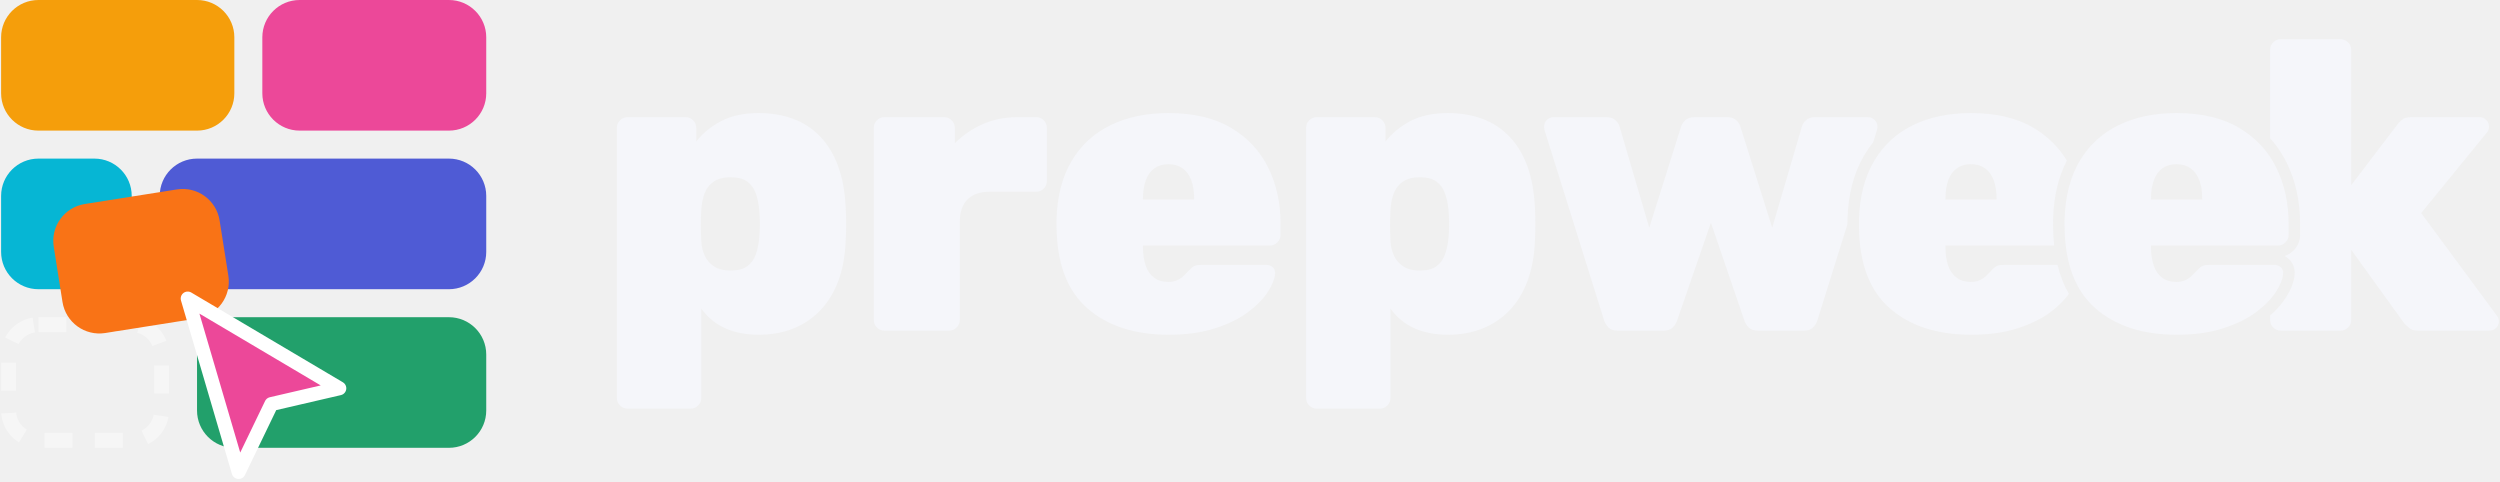
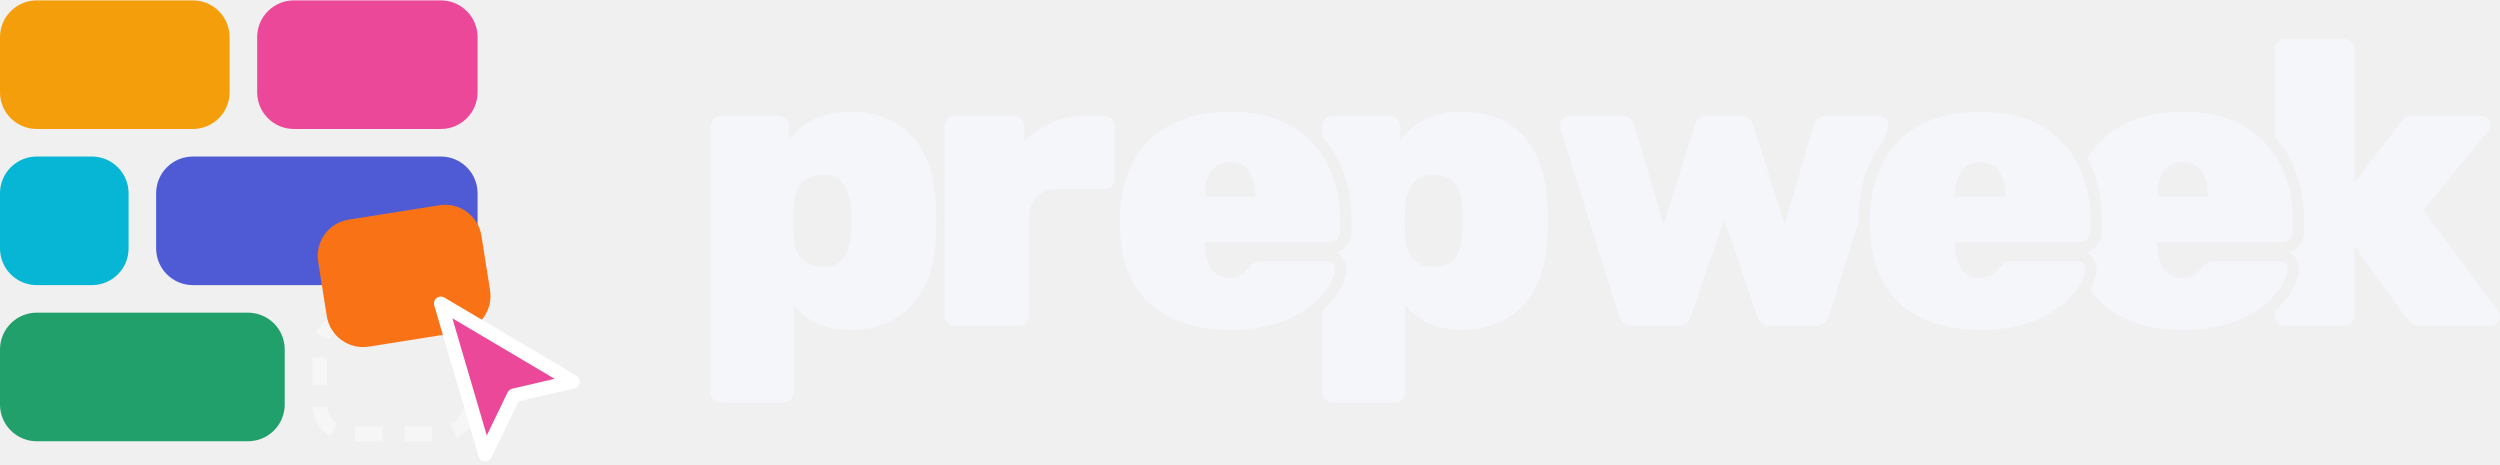
- <svg xmlns="http://www.w3.org/2000/svg" viewBox="6 8 267.73 51.59" width="535" height="103">
+ <svg xmlns="http://www.w3.org/2000/svg" viewBox="6 8 272.2 50.45" width="544" height="101">
  <rect x="6" y="8" width="25" height="14" rx="4" fill="#f59e0b" />
  <rect x="34" y="8" width="24" height="14" rx="4" fill="#ec4899" />
  <rect x="6" y="25" width="14" height="14" rx="4" fill="#06b6d4" />
  <rect x="23" y="25" width="35" height="14" rx="4" fill="#4f5bd5" />
-   <rect x="27" y="42" width="31" height="14" rx="4" fill="#22a06b" />
-   <rect x="6.8" y="42.8" width="16.4" height="12.4" rx="3.2" fill="none" stroke="#ffffff" stroke-opacity="0.4" stroke-width="1.6" stroke-dasharray="3 2.4" />
-   <rect x="12" y="29" width="18" height="14" rx="4" fill="#f97316" transform="rotate(-9 21 36)" />
-   <path d="M26 40L42.25 49.62L34.97 51.31L31.46 58.59Z" fill="#ec4899" stroke="#ffffff" stroke-width="1.5" stroke-linejoin="round" />
-   <path d="M73.15 51.8Q72.67 51.8 72.34 51.46Q72 51.13 72 50.65V21.71Q72 21.23 72.34 20.9Q72.67 20.56 73.15 20.56H79.36Q79.84 20.56 80.18 20.9Q80.51 21.23 80.51 21.71V23.17Q81.54 21.85 83.18 20.98Q84.82 20.12 87.19 20.12Q89.25 20.12 90.9 20.74Q92.55 21.35 93.78 22.62Q95 23.88 95.71 25.8Q96.42 27.72 96.53 30.33Q96.58 31.24 96.58 32Q96.58 32.76 96.53 33.7Q96.45 36.17 95.75 38.08Q95.04 39.98 93.81 41.26Q92.59 42.54 90.92 43.21Q89.25 43.88 87.19 43.88Q85.18 43.88 83.63 43.19Q82.08 42.5 81.05 41.08V50.65Q81.05 51.13 80.71 51.46Q80.38 51.8 79.9 51.8H73.15ZM84.17 37Q85.34 37 85.98 36.54Q86.61 36.07 86.9 35.26Q87.18 34.45 87.27 33.41Q87.39 32 87.27 30.59Q87.18 29.55 86.9 28.74Q86.61 27.93 85.98 27.46Q85.34 27 84.17 27Q83.06 27 82.38 27.47Q81.69 27.94 81.4 28.74Q81.1 29.54 81.05 30.52Q81 31.43 81 32.15Q81 32.87 81.05 33.81Q81.09 34.71 81.43 35.43Q81.77 36.14 82.44 36.57Q83.11 37 84.17 37ZM100.68 43.44Q100.21 43.44 99.87 43.1Q99.54 42.77 99.54 42.29V21.72Q99.54 21.24 99.87 20.9Q100.21 20.56 100.68 20.56H107.07Q107.55 20.56 107.89 20.9Q108.23 21.24 108.23 21.72V23.35Q109.52 22.06 111.21 21.31Q112.9 20.56 114.92 20.56H116.95Q117.42 20.56 117.76 20.9Q118.09 21.23 118.09 21.71V27.4Q118.09 27.88 117.76 28.21Q117.42 28.55 116.95 28.55H111.98Q110.41 28.55 109.59 29.37Q108.76 30.2 108.76 31.76V42.29Q108.76 42.77 108.42 43.1Q108.08 43.44 107.61 43.44H100.68ZM131.16 43.88Q125.68 43.88 122.44 41.05Q119.2 38.22 119.13 32.37Q119.12 32.17 119.12 31.89Q119.12 31.61 119.13 31.46Q119.24 27.82 120.73 25.28Q122.23 22.74 124.89 21.43Q127.55 20.12 131.12 20.12Q135.21 20.12 137.86 21.72Q140.52 23.31 141.83 25.99Q143.14 28.67 143.14 31.97V33.17Q143.14 33.64 142.8 33.98Q142.46 34.32 141.98 34.32H128.39Q128.39 34.35 128.39 34.42Q128.39 34.49 128.39 34.58Q128.41 35.66 128.69 36.48Q128.97 37.3 129.58 37.76Q130.19 38.22 131.09 38.22Q131.66 38.22 132.05 38.04Q132.45 37.86 132.75 37.57Q133.05 37.28 133.27 37.04Q133.67 36.61 133.92 36.5Q134.18 36.39 134.7 36.39H141.59Q142.02 36.39 142.31 36.65Q142.59 36.91 142.55 37.34Q142.5 38.14 141.8 39.25Q141.09 40.37 139.69 41.43Q138.29 42.49 136.15 43.18Q134.02 43.88 131.16 43.88ZM128.39 29.38H133.88V29.32Q133.88 28.12 133.56 27.29Q133.24 26.46 132.62 26.03Q132 25.6 131.13 25.6Q130.25 25.6 129.63 26.03Q129.02 26.46 128.71 27.29Q128.39 28.12 128.39 29.32V29.38ZM147.02 51.8Q146.55 51.8 146.21 51.46Q145.88 51.13 145.88 50.65V21.71Q145.88 21.23 146.21 20.9Q146.55 20.56 147.02 20.56H153.24Q153.72 20.56 154.05 20.9Q154.39 21.23 154.39 21.71V23.17Q155.42 21.85 157.05 20.98Q158.69 20.12 161.06 20.12Q163.12 20.12 164.78 20.74Q166.43 21.35 167.65 22.62Q168.88 23.88 169.59 25.8Q170.29 27.72 170.41 30.33Q170.45 31.24 170.45 32Q170.45 32.76 170.41 33.7Q170.33 36.17 169.62 38.08Q168.92 39.98 167.69 41.26Q166.47 42.54 164.79 43.21Q163.12 43.88 161.06 43.88Q159.05 43.88 157.5 43.19Q155.95 42.5 154.92 41.08V50.65Q154.92 51.13 154.59 51.46Q154.25 51.8 153.78 51.8H147.02ZM158.05 37Q159.21 37 159.85 36.54Q160.49 36.07 160.77 35.26Q161.06 34.45 161.15 33.41Q161.26 32 161.15 30.59Q161.06 29.55 160.77 28.74Q160.49 27.93 159.85 27.46Q159.21 27 158.05 27Q156.93 27 156.25 27.47Q155.57 27.94 155.27 28.74Q154.98 29.54 154.92 30.52Q154.88 31.43 154.88 32.15Q154.88 32.87 154.92 33.81Q154.97 34.71 155.31 35.43Q155.65 36.14 156.32 36.57Q156.99 37 158.05 37ZM179.26 43.44Q178.62 43.44 178.29 43.1Q177.97 42.77 177.82 42.34L171.44 21.96Q171.39 21.77 171.39 21.58Q171.39 21.16 171.68 20.86Q171.98 20.56 172.41 20.56H178.07Q178.69 20.56 179.04 20.89Q179.39 21.22 179.47 21.54L182.66 32.41L186.07 21.58Q186.16 21.25 186.51 20.9Q186.86 20.56 187.51 20.56H191Q191.64 20.56 192 20.9Q192.35 21.25 192.43 21.58L195.84 32.41L199.03 21.54Q199.11 21.22 199.46 20.89Q199.81 20.56 200.43 20.56H206.09Q206.52 20.56 206.82 20.86Q207.12 21.16 207.12 21.58Q207.12 21.77 207.06 21.96L206.66 23.25Q206.13 23.91 205.69 24.66Q204.04 27.47 203.91 31.39Q203.9 31.58 203.9 31.89Q203.9 31.97 203.9 32.05L200.68 42.34Q200.54 42.77 200.21 43.1Q199.89 43.44 199.24 43.44H194.31Q193.66 43.44 193.32 43.1Q192.99 42.77 192.85 42.34L189.27 31.87L185.65 42.34Q185.51 42.77 185.18 43.1Q184.85 43.44 184.19 43.44ZM217.18 43.88Q211.69 43.88 208.45 41.05Q205.21 38.22 205.14 32.37Q205.14 32.17 205.14 31.89Q205.14 31.61 205.14 31.46Q205.26 27.82 206.75 25.28Q208.24 22.74 210.9 21.43Q213.56 20.12 217.14 20.12Q221.22 20.12 223.88 21.72Q226.13 23.07 227.42 25.21Q226.06 27.85 225.95 31.39Q225.94 31.58 225.94 31.89Q225.94 32.18 225.95 32.4Q225.96 33.4 226.06 34.32H214.41V34.58Q214.42 35.66 214.7 36.48Q214.99 37.3 215.6 37.76Q216.21 38.22 217.1 38.22Q217.67 38.22 218.07 38.04Q218.47 37.86 218.77 37.57Q219.07 37.28 219.29 37.04Q219.68 36.61 219.94 36.5Q220.19 36.39 220.71 36.39H226.42Q226.84 38.12 227.64 39.5Q226.94 40.49 225.7 41.43Q224.3 42.49 222.17 43.18Q220.03 43.88 217.18 43.88ZM214.41 29.38H219.89V29.32Q219.89 28.12 219.57 27.29Q219.25 26.46 218.64 26.03Q218.02 25.6 217.14 25.6Q216.26 25.6 215.65 26.03Q215.03 26.46 214.72 27.29Q214.41 28.12 214.41 29.32ZM239.21 43.88Q233.73 43.88 230.49 41.05Q227.25 38.22 227.18 32.37Q227.17 32.17 227.17 31.89Q227.17 31.61 227.18 31.46Q227.29 27.82 228.78 25.28Q230.28 22.74 232.94 21.43Q235.6 20.12 239.18 20.12Q243.26 20.12 245.91 21.72Q248.57 23.31 249.88 25.99Q251.19 28.67 251.19 31.97V33.17Q251.19 33.64 250.85 33.98Q250.51 34.32 250.03 34.32H236.44Q236.44 34.35 236.44 34.42Q236.44 34.49 236.44 34.58Q236.46 35.66 236.74 36.48Q237.02 37.3 237.63 37.76Q238.24 38.22 239.14 38.22Q239.71 38.22 240.1 38.04Q240.5 37.86 240.8 37.57Q241.1 37.28 241.32 37.04Q241.72 36.61 241.97 36.5Q242.23 36.39 242.75 36.39H249.64Q250.07 36.39 250.36 36.65Q250.64 36.91 250.6 37.34Q250.55 38.14 249.85 39.25Q249.14 40.37 247.74 41.43Q246.34 42.49 244.2 43.18Q242.07 43.88 239.21 43.88ZM236.44 29.38H241.93V29.32Q241.93 28.12 241.61 27.29Q241.29 26.46 240.67 26.03Q240.05 25.6 239.18 25.6Q238.3 25.6 237.68 26.03Q237.07 26.46 236.76 27.29Q236.44 28.12 236.44 29.32V29.38ZM250.35 43.44Q249.88 43.44 249.54 43.1Q249.21 42.77 249.21 42.29V41.82Q250.26 40.9 250.89 39.91Q251.76 38.54 251.83 37.44Q251.92 36.41 251.19 35.74Q250.99 35.56 250.77 35.44Q251.29 35.27 251.71 34.86Q252.42 34.16 252.42 33.17V31.97Q252.42 28.38 250.99 25.45Q250.27 23.99 249.21 22.82V13.35Q249.21 12.87 249.54 12.54Q249.88 12.2 250.35 12.2H256.75Q257.23 12.2 257.56 12.54Q257.9 12.87 257.9 13.35V27.85L262.88 21.31Q263.07 21.07 263.37 20.82Q263.68 20.56 264.27 20.56H271.64Q272.08 20.56 272.37 20.86Q272.67 21.15 272.67 21.58Q272.67 21.76 272.59 21.97Q272.52 22.17 272.38 22.28L265.4 30.84L273.48 41.79Q273.73 42.1 273.73 42.42Q273.73 42.85 273.44 43.14Q273.14 43.44 272.71 43.44H265.07Q264.41 43.44 264.11 43.15Q263.8 42.86 263.61 42.69L257.9 34.77V42.29Q257.9 42.77 257.56 43.1Q257.23 43.44 256.75 43.44Z" fill="#f5f6fa" />
+   <rect x="6" y="42" width="31" height="14" rx="4" fill="#22a06b" />
+   <rect x="40.8" y="42.8" width="16.4" height="12.4" rx="3.2" fill="none" stroke="#ffffff" stroke-opacity="0.4" stroke-width="1.6" stroke-dasharray="3 2.4" />
+   <rect x="41" y="31" width="18" height="14" rx="4" fill="#f97316" transform="rotate(-9 50 38)" />
+   <path d="M54 41L68.38 49.51L61.94 51.01L58.83 57.45Z" fill="#ec4899" stroke="#ffffff" stroke-width="1.5" stroke-linejoin="round" />
+   <path d="M84.52 51.8Q84.05 51.8 83.71 51.46Q83.38 51.13 83.38 50.65V21.71Q83.38 21.23 83.71 20.9Q84.05 20.56 84.52 20.56H90.74Q91.22 20.56 91.55 20.9Q91.89 21.23 91.89 21.71V23.17Q92.91 21.85 94.55 20.98Q96.19 20.12 98.56 20.12Q100.62 20.12 102.28 20.74Q103.93 21.35 105.15 22.62Q106.38 23.88 107.09 25.8Q107.79 27.72 107.91 30.33Q107.95 31.24 107.95 32Q107.95 32.76 107.91 33.7Q107.83 36.17 107.12 38.08Q106.41 39.98 105.19 41.26Q103.96 42.54 102.29 43.21Q100.62 43.88 98.56 43.88Q96.55 43.88 95 43.19Q93.45 42.5 92.42 41.08V50.65Q92.42 51.13 92.09 51.46Q91.75 51.8 91.28 51.8H84.52ZM95.55 37Q96.71 37 97.35 36.54Q97.99 36.07 98.27 35.26Q98.56 34.45 98.65 33.41Q98.76 32 98.65 30.59Q98.56 29.55 98.27 28.74Q97.99 27.93 97.35 27.46Q96.71 27 95.55 27Q94.43 27 93.75 27.47Q93.07 27.94 92.77 28.74Q92.47 29.54 92.42 30.52Q92.38 31.43 92.38 32.15Q92.38 32.87 92.42 33.81Q92.47 34.71 92.81 35.43Q93.15 36.14 93.82 36.57Q94.49 37 95.55 37ZM109.98 43.44Q109.5 43.44 109.17 43.1Q108.83 42.77 108.83 42.29V21.72Q108.83 21.24 109.17 20.9Q109.5 20.56 109.98 20.56H116.37Q116.84 20.56 117.18 20.9Q117.52 21.24 117.52 21.72V23.35Q118.81 22.06 120.51 21.31Q122.2 20.56 124.22 20.56H126.24Q126.72 20.56 127.05 20.9Q127.39 21.23 127.39 21.71V27.4Q127.39 27.88 127.05 28.21Q126.72 28.55 126.24 28.55H121.28Q119.71 28.55 118.88 29.37Q118.06 30.2 118.06 31.76V42.29Q118.06 42.77 117.72 43.1Q117.38 43.44 116.9 43.44H109.98ZM139.96 43.88Q134.47 43.88 131.23 41.05Q127.99 38.22 127.93 32.37Q127.92 32.17 127.92 31.89Q127.92 31.61 127.93 31.46Q128.04 27.82 129.53 25.28Q131.02 22.74 133.68 21.43Q136.35 20.12 139.92 20.12Q144 20.12 146.66 21.72Q149.31 23.31 150.62 25.99Q151.93 28.67 151.93 31.97V33.17Q151.93 33.64 151.59 33.98Q151.25 34.32 150.78 34.32H137.19Q137.19 34.35 137.19 34.42Q137.19 34.49 137.19 34.58Q137.2 35.66 137.49 36.48Q137.77 37.3 138.38 37.76Q138.99 38.22 139.88 38.22Q140.45 38.22 140.85 38.04Q141.25 37.86 141.55 37.57Q141.85 37.28 142.07 37.04Q142.46 36.61 142.72 36.5Q142.98 36.39 143.5 36.39H150.38Q150.82 36.39 151.1 36.65Q151.39 36.91 151.34 37.34Q151.3 38.14 150.59 39.25Q149.88 40.37 148.48 41.43Q147.08 42.49 144.95 43.18Q142.81 43.88 139.96 43.88ZM137.19 29.38H142.67V29.32Q142.67 28.12 142.35 27.29Q142.04 26.46 141.42 26.03Q140.8 25.6 139.92 25.6Q139.04 25.6 138.43 26.03Q137.81 26.46 137.5 27.29Q137.19 28.12 137.19 29.32V29.38ZM151.1 51.8Q150.62 51.8 150.29 51.46Q149.95 51.13 149.95 50.65V41.82Q151 40.9 151.63 39.91Q152.5 38.54 152.57 37.44Q152.67 36.41 151.93 35.74Q151.74 35.56 151.52 35.44Q152.04 35.27 152.46 34.86Q153.16 34.16 153.16 33.17V31.97Q153.16 28.38 151.73 25.45Q151.02 23.99 149.95 22.82V21.71Q149.95 21.23 150.29 20.9Q150.62 20.56 151.1 20.56H157.32Q157.79 20.56 158.13 20.9Q158.46 21.23 158.46 21.71V23.17Q159.49 21.85 161.13 20.98Q162.77 20.12 165.14 20.12Q167.2 20.12 168.85 20.74Q170.51 21.35 171.73 22.62Q172.96 23.88 173.66 25.8Q174.37 27.72 174.49 30.33Q174.53 31.24 174.53 32Q174.53 32.76 174.49 33.7Q174.41 36.17 173.7 38.08Q172.99 39.98 171.77 41.26Q170.54 42.54 168.87 43.21Q167.2 43.88 165.14 43.88Q163.13 43.88 161.58 43.19Q160.03 42.5 159 41.08V50.65Q159 51.13 158.66 51.46Q158.33 51.8 157.85 51.8ZM162.12 37Q163.29 37 163.93 36.54Q164.57 36.07 164.85 35.26Q165.14 34.45 165.22 33.41Q165.34 32 165.22 30.59Q165.14 29.55 164.85 28.74Q164.57 27.93 163.93 27.46Q163.29 27 162.12 27Q161.01 27 160.33 27.47Q159.65 27.94 159.35 28.74Q159.05 29.54 159 30.52Q158.96 31.43 158.96 32.15Q158.96 32.87 159 33.81Q159.04 34.71 159.39 35.43Q159.73 36.14 160.39 36.57Q161.06 37 162.12 37ZM183.73 43.44Q183.08 43.44 182.76 43.1Q182.43 42.77 182.28 42.34L175.9 21.96Q175.85 21.77 175.85 21.58Q175.85 21.16 176.15 20.86Q176.45 20.56 176.87 20.56H182.53Q183.15 20.56 183.5 20.89Q183.85 21.22 183.93 21.54L187.13 32.41L190.53 21.58Q190.62 21.25 190.97 20.9Q191.33 20.56 191.97 20.56H195.46Q196.1 20.56 196.46 20.9Q196.82 21.25 196.9 21.58L200.3 32.41L203.5 21.54Q203.58 21.22 203.93 20.89Q204.28 20.56 204.89 20.56H210.56Q210.98 20.56 211.28 20.86Q211.58 21.16 211.58 21.58Q211.58 21.77 211.53 21.96L211.12 23.25Q210.59 23.91 210.15 24.66Q208.5 27.47 208.38 31.39Q208.37 31.58 208.37 31.89Q208.37 31.97 208.37 32.05L205.15 42.34Q205 42.77 204.68 43.1Q204.35 43.44 203.7 43.44H198.77Q198.13 43.44 197.79 43.1Q197.45 42.77 197.31 42.34L193.73 31.87L190.12 42.34Q189.98 42.77 189.64 43.1Q189.31 43.44 188.66 43.44ZM221.64 43.88Q216.16 43.88 212.92 41.05Q209.67 38.22 209.61 32.37Q209.6 32.17 209.6 31.89Q209.6 31.61 209.61 31.46Q209.72 27.82 211.21 25.28Q212.7 22.74 215.37 21.43Q218.03 20.12 221.6 20.12Q225.68 20.12 228.34 21.72Q231 23.31 232.31 25.99Q233.62 28.67 233.62 31.97V33.17Q233.62 33.64 233.28 33.98Q232.94 34.32 232.46 34.32H218.87Q218.87 34.35 218.87 34.42Q218.87 34.49 218.87 34.58Q218.89 35.66 219.17 36.48Q219.45 37.3 220.06 37.76Q220.67 38.22 221.57 38.22Q222.14 38.22 222.53 38.04Q222.93 37.86 223.23 37.57Q223.53 37.28 223.75 37.04Q224.15 36.61 224.4 36.5Q224.66 36.39 225.18 36.39H232.07Q232.5 36.39 232.79 36.65Q233.07 36.91 233.03 37.34Q232.98 38.14 232.27 39.25Q231.56 40.37 230.17 41.43Q228.77 42.49 226.63 43.18Q224.49 43.88 221.64 43.88ZM218.87 29.38H224.35V29.32Q224.35 28.12 224.04 27.29Q223.72 26.46 223.1 26.03Q222.48 25.6 221.6 25.6Q220.73 25.6 220.11 26.03Q219.5 26.46 219.18 27.29Q218.87 28.12 218.87 29.32V29.38ZM243.68 43.88Q238.19 43.88 234.95 41.05Q234.16 40.36 233.56 39.5Q234.2 38.37 234.26 37.44Q234.35 36.41 233.61 35.74Q233.42 35.56 233.2 35.44Q233.72 35.27 234.14 34.86Q234.85 34.16 234.85 33.17V31.97Q234.85 28.38 233.41 25.45Q233.35 25.33 233.29 25.21Q234.78 22.72 237.4 21.43Q240.06 20.12 243.64 20.12Q247.72 20.12 250.38 21.72Q253.03 23.31 254.34 25.99Q255.65 28.67 255.65 31.97V33.17Q255.65 33.64 255.31 33.98Q254.97 34.32 254.5 34.32H240.91V34.58Q240.92 35.66 241.2 36.48Q241.49 37.3 242.1 37.76Q242.71 38.22 243.6 38.22Q244.17 38.22 244.57 38.04Q244.97 37.86 245.27 37.57Q245.57 37.28 245.79 37.04Q246.18 36.61 246.44 36.5Q246.69 36.39 247.21 36.39H254.1Q254.54 36.39 254.82 36.65Q255.11 36.91 255.06 37.34Q255.02 38.14 254.31 39.25Q253.6 40.37 252.2 41.43Q250.8 42.49 248.67 43.18Q246.53 43.88 243.68 43.88ZM240.91 29.38H246.39V29.32Q246.39 28.12 246.07 27.29Q245.75 26.46 245.14 26.03Q244.52 25.6 243.64 25.6Q242.76 25.6 242.15 26.03Q241.53 26.46 241.22 27.29Q240.91 28.12 240.91 29.32ZM254.82 43.44Q254.34 43.44 254.01 43.1Q253.67 42.77 253.67 42.29V41.82Q254.72 40.9 255.35 39.91Q256.22 38.54 256.29 37.44Q256.39 36.41 255.65 35.74Q255.45 35.56 255.24 35.44Q255.76 35.27 256.18 34.86Q256.88 34.16 256.88 33.17V31.97Q256.88 28.38 255.45 25.45Q254.74 23.99 253.67 22.82V13.35Q253.67 12.87 254.01 12.54Q254.34 12.2 254.82 12.2H261.21Q261.69 12.2 262.03 12.54Q262.36 12.87 262.36 13.35V27.85L267.35 21.31Q267.53 21.07 267.84 20.82Q268.14 20.56 268.73 20.56H276.11Q276.54 20.56 276.84 20.86Q277.13 21.15 277.13 21.58Q277.13 21.76 277.06 21.97Q276.98 22.17 276.85 22.28L269.86 30.84L277.95 41.79Q278.2 42.1 278.2 42.42Q278.2 42.85 277.9 43.14Q277.6 43.44 277.17 43.44H269.53Q268.87 43.44 268.57 43.15Q268.27 42.86 268.08 42.69L262.36 34.77V42.29Q262.36 42.77 262.03 43.1Q261.69 43.44 261.21 43.44Z" fill="#f5f6fa" />
</svg>
